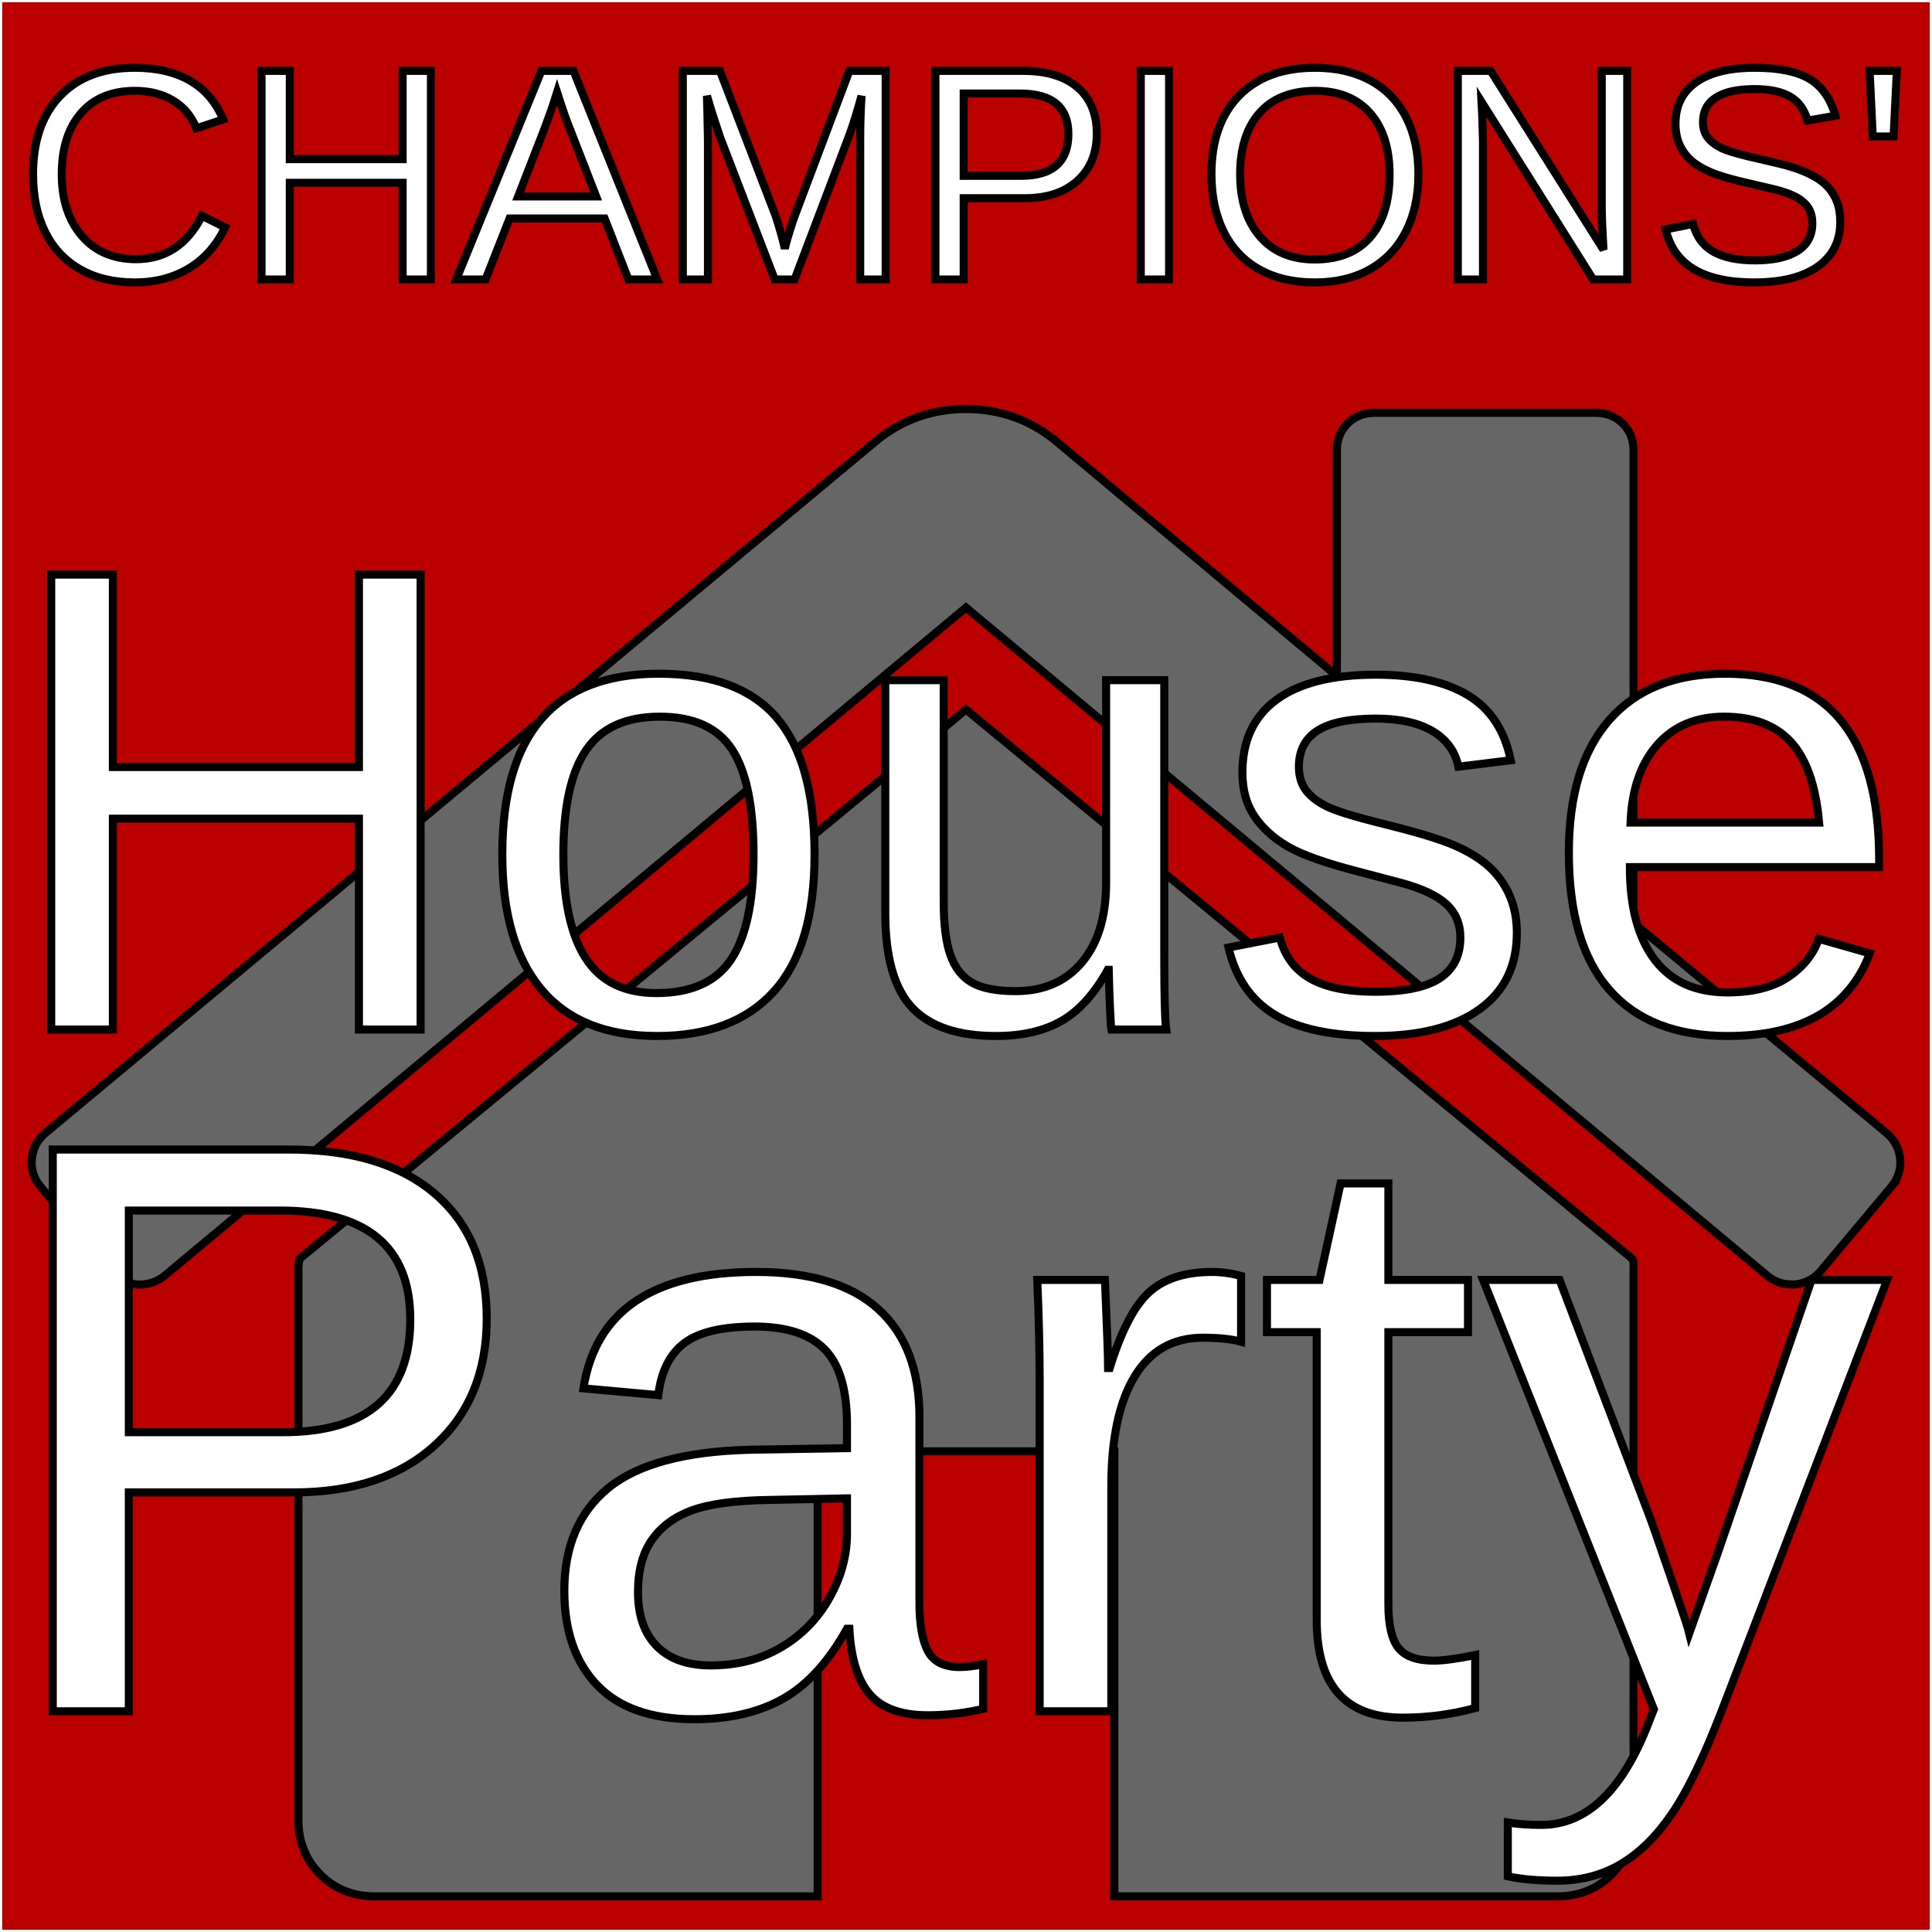
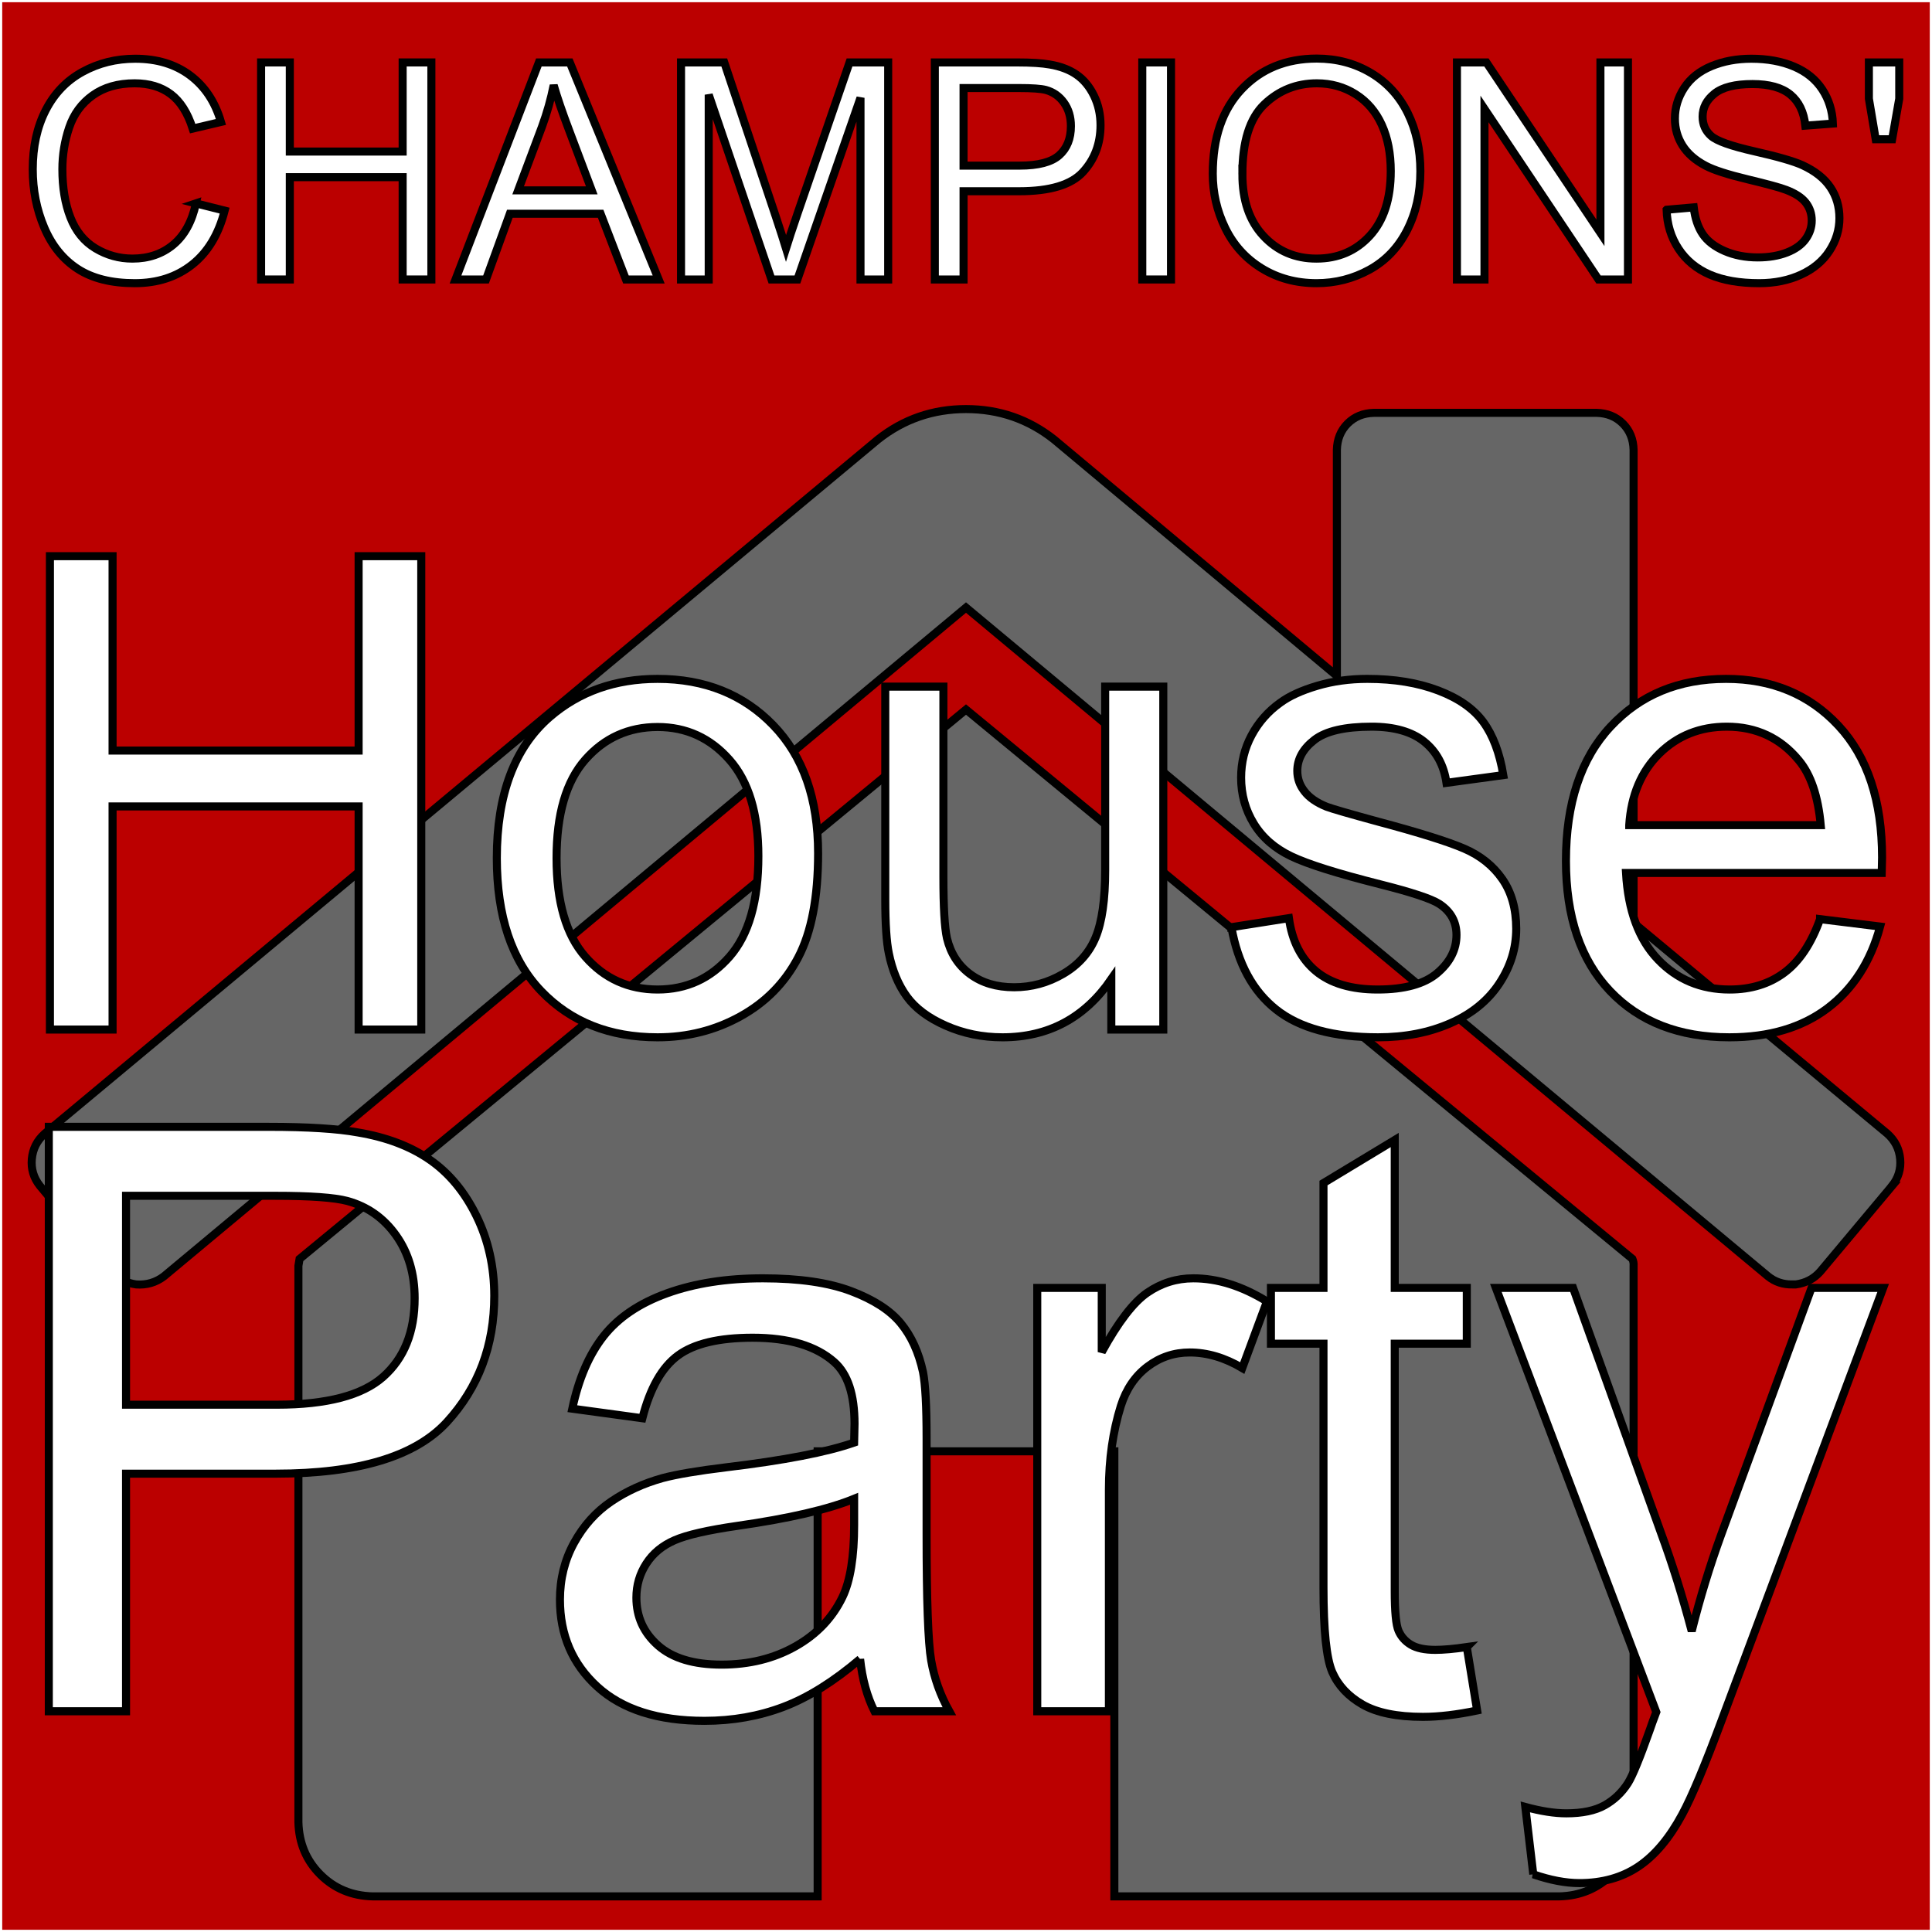
<svg xmlns="http://www.w3.org/2000/svg" width="960" height="960" id="svg2" version="1.1">
  <defs id="defs4" />
  <g id="layer1" transform="translate(1.2218952e-5,-92.36217)">
    <rect style="fill:#bb0000;fill-opacity:1;stroke:#ffffff;stroke-width:1.1;stroke-miterlimit:4;stroke-opacity:1;stroke-dasharray:none" id="rect2985" width="958.9" height="958.9" x="0.55" y="92.912" />
    <g style="font-size:1032.001px;font-style:normal;font-variant:normal;font-weight:normal;font-stretch:normal;line-height:125%;letter-spacing:0px;word-spacing:0px;fill:#666666;fill-opacity:1;stroke:#000000;stroke-width:4;stroke-miterlimit:4;stroke-opacity:1;font-family:FontAwesome;-inkscape-font-specification:FontAwesome" id="text3788">
      <path d="m 811.722,721.367 c 0.095,-1.151 -0.097,-2.303 -0.576,-3.455 L 480,444.932 148.854,717.912 c -0.192,1.152 -0.384,2.304 -0.576,3.455 l 0,276.435 c 0.276,10.354 3.899,19.017 10.87,25.988 6.971,6.971 15.633,10.594 25.988,10.87 l 221.148,0 0,-221.148 147.432,0 0,221.148 221.148,0 c 10.354,-0.276 19.016,-3.899 25.988,-10.87 6.97,-6.971 10.593,-15.633 10.87,-25.988 z m 128.427,-39.738 c 3.143,-3.959 4.486,-8.422 4.031,-13.39 -0.457,-4.967 -2.569,-9.142 -6.335,-12.526 l -126.124,-104.815 0,-234.97 c -0.121,-5.302 -1.897,-9.67 -5.327,-13.102 -3.432,-3.431 -7.8,-5.206 -13.102,-5.327 l -110.574,0 c -5.304,0.121 -9.671,1.896 -13.102,5.327 -3.432,3.432 -5.208,7.799 -5.327,13.102 l 0,112.302 L 523.769,310.746 C 511.05,300.668 496.461,295.629 480,295.628 c -16.462,7.5e-4 -31.051,5.04 -43.769,15.118 L 22.154,655.714 c -3.767,3.384 -5.879,7.559 -6.335,12.526 -0.456,4.968 0.888,9.431 4.031,13.39 l 35.706,42.617 c 3.167,3.552 7.199,5.663 12.094,6.335 5.183,0.384 9.79,-0.96 13.822,-4.031 L 480,394.252 878.528,726.551 c 3.455,2.784 7.486,4.128 12.094,4.031 0.575,3e-4 1.151,3e-4 1.728,0 4.894,-0.672 8.926,-2.783 12.094,-6.335 l 35.706,-42.617 z" style="" id="path3458" />
    </g>
-     <text xml:space="preserve" style="font-size:150.676px;font-style:normal;font-variant:normal;font-weight:normal;font-stretch:normal;line-height:125%;letter-spacing:0px;word-spacing:0px;fill:#ffffff;fill-opacity:1;stroke:#000000;stroke-width:4;stroke-miterlimit:4;stroke-opacity:1;stroke-dasharray:none;font-family:Arial;-inkscape-font-specification:Arial" x="8.77" y="231.25" id="text3755" transform="scale(1.000072,0.9999279)">
+   </g>
+   <g id="layer13" style="display:none">
+     <text xml:space="preserve" style="font-size:150.676px;font-style:normal;font-variant:normal;font-weight:normal;font-stretch:normal;line-height:125%;letter-spacing:0px;word-spacing:0px;fill:#ffffff;fill-opacity:1;stroke:#000000;stroke-width:4;stroke-miterlimit:4;stroke-opacity:1;stroke-dasharray:none;font-family:Arial;-inkscape-font-specification:Arial" x="8.77" y="231.25" id="text3755" transform="matrix(1.000072,0,0,0.9999279,1.2218952e-5,-92.36217)">
      <tspan id="tspan3757" x="8.77" y="231.25" style="stroke:#000000;stroke-width:4;stroke-opacity:1">CHAMPIONS'</tspan>
    </text>
-     <text xml:space="preserve" style="font-size:328.597px;font-style:normal;font-variant:normal;font-weight:normal;font-stretch:normal;line-height:125%;letter-spacing:0px;word-spacing:0px;fill:#ffffff;fill-opacity:1;stroke:#000000;stroke-width:4;stroke-miterlimit:4;stroke-opacity:1;stroke-dasharray:none;font-family:Arial;-inkscape-font-specification:Arial" x="-1.504" y="603.942" id="text3759">
+     <text transform="translate(1.2218952e-5,-92.36217)" xml:space="preserve" style="font-size:328.597px;font-style:normal;font-variant:normal;font-weight:normal;font-stretch:normal;line-height:125%;letter-spacing:0px;word-spacing:0px;fill:#ffffff;fill-opacity:1;stroke:#000000;stroke-width:4;stroke-miterlimit:4;stroke-opacity:1;stroke-dasharray:none;font-family:Arial;-inkscape-font-specification:Arial" x="-1.504" y="603.942" id="text3759">
      <tspan id="tspan3761" x="-1.504" y="603.942">House</tspan>
    </text>
-     <text xml:space="preserve" style="font-size:405.402px;font-style:normal;font-variant:normal;font-weight:normal;font-stretch:normal;line-height:125%;letter-spacing:0px;word-spacing:0px;fill:#ffffff;fill-opacity:1;stroke:#000000;stroke-width:4;stroke-miterlimit:4;stroke-opacity:1;stroke-dasharray:none;font-family:Arial;-inkscape-font-specification:Arial" x="-7.005" y="941.999" id="text3759-1" transform="scale(0.9992746,1.000726)">
+     <text xml:space="preserve" style="font-size:405.402px;font-style:normal;font-variant:normal;font-weight:normal;font-stretch:normal;line-height:125%;letter-spacing:0px;word-spacing:0px;fill:#ffffff;fill-opacity:1;stroke:#000000;stroke-width:4;stroke-miterlimit:4;stroke-opacity:1;stroke-dasharray:none;font-family:Arial;-inkscape-font-specification:Arial" x="-7.005" y="941.999" id="text3759-1" transform="matrix(0.9992746,0,0,1.000726,1.2218952e-5,-92.36217)">
      <tspan id="tspan3761-7" x="-7.005" y="941.999" style="stroke:#000000;stroke-width:4;stroke-opacity:1">Party</tspan>
    </text>
  </g>
+   <g id="layer14">
+     <g transform="scale(1.000072,0.9999279)" style="font-size:150.676px;font-style:normal;font-variant:normal;font-weight:normal;font-stretch:normal;line-height:125%;letter-spacing:0px;word-spacing:0px;fill:#ffffff;fill-opacity:1;stroke:#000000;stroke-width:4;stroke-miterlimit:4;stroke-opacity:1;display:inline;font-family:Arial;-inkscape-font-specification:Arial" id="text3755-8">
+       <path d="m 97.352,101.065 14.273,3.605 c -2.992,11.723 -8.375,20.662 -16.149,26.817 -7.774,6.156 -17.277,9.233 -28.509,9.233 -11.625,0 -21.079,-2.367 -28.362,-7.1 -7.284,-4.733 -12.826,-11.588 -16.627,-20.564 -3.801,-8.976 -5.702,-18.614 -5.702,-28.914 -8e-6,-11.232 2.146,-21.029 6.438,-29.392 4.292,-8.363 10.398,-14.714 18.32,-19.055 7.921,-4.341 16.64,-6.511 26.155,-6.511 10.791,1.09e-4 19.864,2.747 27.222,8.24 7.357,5.494 12.483,13.219 15.377,23.175 l -14.052,3.311 c -2.502,-7.848 -6.131,-13.562 -10.889,-17.142 -4.758,-3.58 -10.742,-5.371 -17.952,-5.371 -8.289,9.7e-5 -15.217,1.987 -20.784,5.959 -5.567,3.973 -9.479,9.307 -11.735,16.002 -2.256,6.695 -3.384,13.599 -3.384,20.711 -2.2e-5,9.172 1.337,17.179 4.01,24.021 2.673,6.842 6.83,11.956 12.471,15.34 5.641,3.384 11.747,5.077 18.32,5.077 7.995,1e-5 14.763,-2.305 20.306,-6.916 5.542,-4.611 9.295,-11.453 11.257,-20.527 z" style="stroke:#000000" id="path4943" />
+       <path d="m 129.724,138.881 0,-107.857 14.273,0 0,44.291 56.062,0 0,-44.291 14.273,0 0,107.857 -14.273,0 0,-50.839 -56.062,0 0,50.839 z" style="stroke:#000000" id="path4945" />
+       <path d="m 226.324,138.881 41.421,-107.857 15.377,0 44.144,107.857 -16.26,0 -12.581,-32.666 -45.1,0 -11.845,32.666 z m 31.121,-44.291 36.566,0 -11.257,-29.87 c -3.433,-9.074 -5.984,-16.529 -7.652,-22.366 -1.373,6.916 -3.311,13.783 -5.812,20.6 z" style="stroke:#000000" id="path4947" />
+       <path d="m 338.375,138.881 0,-107.857 21.483,0 25.53,76.368 c 2.354,7.112 4.071,12.434 5.15,15.965 1.226,-3.924 3.139,-9.687 5.739,-17.29 l 25.824,-75.044 19.202,0 0,107.857 -13.758,0 0,-90.273 -31.342,90.273 -12.875,0 -31.195,-91.818 0,91.818 z" style="stroke:#000000" id="path4949" />
+       <path d="m 464.478,138.881 0,-107.857 40.686,0 c 7.161,1.08e-4 12.63,0.343 16.407,1.03 5.297,0.883 9.736,2.563 13.317,5.04 3.58,2.477 6.462,5.947 8.645,10.411 2.183,4.463 3.274,9.368 3.274,14.715 -9e-5,9.172 -2.918,16.934 -8.755,23.286 -5.837,6.352 -16.382,9.528 -31.636,9.528 l -27.663,0 0,43.849 z m 14.273,-56.577 27.884,0 c 9.221,5.6e-5 15.769,-1.717 19.644,-5.15 3.875,-3.433 5.812,-8.265 5.812,-14.494 -8e-5,-4.512 -1.14,-8.375 -3.421,-11.588 -2.281,-3.213 -5.285,-5.334 -9.013,-6.364 -2.403,-0.638 -6.842,-0.956 -13.317,-0.956 l -27.59,0 z" style="stroke:#000000" id="path4951" />
+       <path d="m 567.553,138.881 0,-107.857 14.273,0 0,107.857 z" style="stroke:#000000" id="path4953" />
+       <path d="m 602.574,86.35 c -10e-6,-17.903 4.807,-31.918 14.42,-42.047 9.613,-10.128 22.023,-15.193 37.228,-15.193 9.957,1.1e-4 18.933,2.379 26.928,7.137 7.995,4.758 14.089,11.392 18.283,19.901 4.194,8.51 6.29,18.16 6.29,28.951 -1.1e-4,10.938 -2.207,20.723 -6.622,29.355 -4.414,8.633 -10.668,15.168 -18.761,19.607 -8.093,4.439 -16.824,6.658 -26.192,6.658 -10.153,0 -19.227,-2.452 -27.222,-7.357 -7.995,-4.905 -14.052,-11.6 -18.172,-20.085 -4.12,-8.485 -6.18,-17.461 -6.18,-26.928 z m 14.714,0.221 c -3e-5,12.998 3.495,23.237 10.484,30.717 6.989,7.48 15.757,11.22 26.302,11.22 10.742,1e-5 19.582,-3.777 26.523,-11.33 6.94,-7.553 10.41,-18.27 10.411,-32.151 -9e-5,-8.78 -1.484,-16.443 -4.451,-22.991 -2.968,-6.548 -7.308,-11.624 -13.022,-15.23 -5.714,-3.605 -12.127,-5.407 -19.239,-5.408 -10.104,9.7e-5 -18.798,3.47 -26.081,10.411 -7.284,6.94 -10.926,18.528 -10.926,34.763 z" style="stroke:#000000" id="path4955" />
+       <path d="m 723.895,138.881 0,-107.857 14.641,0 56.651,84.682 0,-84.682 13.684,0 0,107.857 -14.641,0 -56.651,-84.756 0,84.756 z" style="stroke:#000000" id="path4957" />
+       <path d="m 828.074,104.228 13.464,-1.177 c 0.638,5.395 2.121,9.822 4.451,13.28 2.33,3.458 5.947,6.254 10.852,8.387 4.905,2.134 10.423,3.2 16.554,3.2 5.444,1e-5 10.251,-0.809 14.42,-2.428 4.169,-1.619 7.271,-3.838 9.307,-6.658 2.035,-2.82 3.053,-5.898 3.053,-9.233 -8e-5,-3.384 -0.981,-6.339 -2.943,-8.865 -1.962,-2.526 -5.199,-4.647 -9.712,-6.364 -2.894,-1.128 -9.295,-2.882 -19.202,-5.26 -9.908,-2.379 -16.848,-4.623 -20.821,-6.732 -5.15,-2.698 -8.988,-6.045 -11.514,-10.043 -2.526,-3.997 -3.789,-8.473 -3.789,-13.427 -10e-6,-5.444 1.545,-10.533 4.635,-15.266 3.09,-4.733 7.602,-8.326 13.537,-10.778 5.935,-2.452 12.532,-3.679 19.791,-3.679 7.995,1.09e-4 15.046,1.288 21.152,3.863 6.106,2.575 10.803,6.364 14.089,11.367 3.286,5.003 5.052,10.668 5.297,16.995 l -13.684,1.03 c -0.736,-6.818 -3.225,-11.968 -7.468,-15.45 -4.243,-3.482 -10.509,-5.224 -18.798,-5.224 -8.633,9.7e-5 -14.923,1.582 -18.871,4.745 -3.948,3.164 -5.923,6.977 -5.923,11.441 -3e-5,3.875 1.398,7.063 4.194,9.564 2.747,2.502 9.92,5.064 21.52,7.688 11.6,2.624 19.558,4.917 23.874,6.879 6.278,2.894 10.913,6.56 13.905,10.999 2.992,4.439 4.488,9.552 4.488,15.34 -9e-5,5.739 -1.643,11.146 -4.929,16.223 -3.286,5.077 -8.007,9.025 -14.163,11.845 -6.156,2.82 -13.084,4.23 -20.784,4.23 -9.761,0 -17.939,-1.422 -24.536,-4.267 -6.597,-2.845 -11.772,-7.124 -15.524,-12.838 -3.752,-5.714 -5.726,-12.176 -5.923,-19.386 z" style="stroke:#000000" id="path4959" />
+       <path d="m 931.958,69.208 -3.384,-20.159 0,-18.025 15.082,0 0,18.025 -3.531,20.159 z" style="stroke:#000000" id="path4961" />
+     </g>
+     <g style="font-size:328.597px;font-style:normal;font-variant:normal;font-weight:normal;font-stretch:normal;line-height:125%;letter-spacing:0px;word-spacing:0px;fill:#ffffff;fill-opacity:1;stroke:#000000;stroke-width:4;stroke-miterlimit:4;stroke-opacity:1;display:inline;font-family:Arial;-inkscape-font-specification:Arial" id="text3759-4">
+       <path d="m 24.809,511.58 0,-235.217 31.127,0 0,96.59 122.261,0 0,-96.59 31.127,0 0,235.217 -31.127,0 0,-110.87 -122.261,0 0,110.87 z" style="" id="path4964" />
+       <path d="m 246.869,426.382 c -1e-5,-31.555 8.771,-54.927 26.313,-70.116 14.654,-12.622 32.517,-18.933 53.59,-18.933 23.425,1.7e-4 42.572,7.675 57.44,23.024 14.868,15.35 22.302,36.556 22.302,63.618 -1.7e-4,21.928 -3.289,39.176 -9.868,51.744 -6.579,12.568 -16.152,22.329 -28.72,29.282 -12.569,6.953 -26.287,10.429 -41.155,10.429 -23.853,-10e-6 -43.134,-7.648 -57.841,-22.944 -14.708,-15.296 -22.062,-37.331 -22.062,-66.105 z m 29.683,0 c -4e-5,21.821 4.76,38.16 14.28,49.017 9.52,10.857 21.5,16.285 35.94,16.285 14.333,2e-5 26.26,-5.455 35.78,-16.366 9.52,-10.91 14.28,-27.544 14.28,-49.899 -1.4e-4,-21.072 -4.787,-37.037 -14.36,-47.894 -9.574,-10.857 -21.473,-16.285 -35.7,-16.285 -14.44,1.5e-4 -26.42,5.402 -35.94,16.205 -9.52,10.804 -14.28,27.116 -14.28,48.937 z" style="" id="path4966" />
+       <path d="m 552.202,511.58 0,-25.03 c -13.264,19.254 -31.287,28.881 -54.071,28.881 -10.055,-10e-6 -19.441,-1.925 -28.159,-5.776 -8.718,-3.851 -15.189,-8.691 -19.414,-14.521 -4.225,-5.83 -7.193,-12.97 -8.905,-21.42 -1.177,-5.669 -1.765,-14.654 -1.765,-26.955 l 0,-105.575 28.881,0 0,94.504 c -5e-5,15.082 0.588,25.244 1.765,30.485 1.818,7.595 5.669,13.558 11.552,17.89 5.883,4.332 13.157,6.498 21.821,6.498 8.664,2e-5 16.793,-2.22 24.388,-6.659 7.594,-4.439 12.969,-10.483 16.125,-18.131 3.155,-7.648 4.733,-18.746 4.733,-33.293 l 0,-91.295 28.881,0 0,170.396 z" style="" id="path4968" />
+       <path d="m 611.888,460.718 28.56,-4.493 c 1.604,11.445 6.07,20.216 13.397,26.313 7.327,6.097 17.569,9.146 30.726,9.146 13.264,2e-5 23.104,-2.701 29.522,-8.103 6.418,-5.402 9.627,-11.739 9.627,-19.013 -1.2e-4,-6.525 -2.835,-11.659 -8.504,-15.403 -3.958,-2.567 -13.799,-5.83 -29.522,-9.787 -21.179,-5.348 -35.86,-9.974 -44.043,-13.879 -8.183,-3.904 -14.387,-9.306 -18.612,-16.205 -4.225,-6.899 -6.338,-14.52 -6.338,-22.864 -10e-6,-7.594 1.738,-14.627 5.215,-21.099 3.476,-6.471 8.21,-11.846 14.2,-16.125 4.492,-3.316 10.616,-6.124 18.371,-8.424 7.755,-2.3 16.071,-3.449 24.95,-3.45 13.371,1.7e-4 25.11,1.926 35.218,5.776 10.108,3.851 17.569,9.065 22.382,15.644 4.813,6.579 8.129,15.376 9.948,26.394 l -28.239,3.851 c -1.284,-8.771 -5.001,-15.617 -11.151,-20.537 -6.151,-4.92 -14.842,-7.38 -26.073,-7.381 -13.264,1.5e-4 -22.73,2.193 -28.399,6.578 -5.669,4.386 -8.504,9.52 -8.504,15.403 -5e-5,3.744 1.177,7.113 3.53,10.108 2.353,3.102 6.043,5.669 11.071,7.702 2.888,1.07 11.392,3.53 25.511,7.381 20.43,5.455 34.683,9.921 42.759,13.397 8.076,3.476 14.413,8.531 19.013,15.162 4.599,6.632 6.899,14.868 6.899,24.709 -1.5e-4,9.627 -2.808,18.692 -8.424,27.196 -5.616,8.504 -13.718,15.082 -24.308,19.735 -10.59,4.653 -22.57,6.979 -35.94,6.979 -22.142,-10e-6 -39.016,-4.6 -50.621,-13.799 -11.606,-9.199 -19.013,-22.837 -22.222,-40.914 z" style="" id="path4970" />
+       <path d="m 904.385,456.707 29.843,3.69 c -4.707,17.435 -13.424,30.966 -26.153,40.593 -12.729,9.627 -28.988,14.44 -48.776,14.44 -24.923,-10e-6 -44.685,-7.675 -59.286,-23.024 -14.601,-15.349 -21.901,-36.876 -21.901,-64.58 -2e-5,-28.667 7.381,-50.915 22.142,-66.746 14.761,-15.831 33.908,-23.746 57.44,-23.746 22.784,1.7e-4 41.395,7.755 55.836,23.265 14.44,15.51 21.66,37.331 21.66,65.463 -1.7e-4,1.712 -0.054,4.279 -0.16,7.702 l -127.075,0 c 1.07,18.719 6.364,33.052 15.884,43 9.52,9.948 21.393,14.922 35.619,14.922 10.589,2e-5 19.628,-2.781 27.116,-8.343 7.487,-5.562 13.424,-14.44 17.81,-26.634 z m -94.825,-46.69 95.146,0 c -1.284,-14.333 -4.921,-25.083 -10.91,-32.25 -9.199,-11.124 -21.126,-16.686 -35.78,-16.687 -13.264,1.5e-4 -24.415,4.439 -33.453,13.317 -9.039,8.878 -14.039,20.751 -15.002,35.619 z" style="" id="path4972" />
+     </g>
+     <g transform="scale(0.9992746,1.000726)" style="font-size:405.402px;font-style:normal;font-variant:normal;font-weight:normal;font-stretch:normal;line-height:125%;letter-spacing:0px;word-spacing:0px;fill:#ffffff;fill-opacity:1;stroke:#000000;stroke-width:4;stroke-miterlimit:4;stroke-opacity:1;display:inline;font-family:Arial;-inkscape-font-specification:Arial" id="text3759-1-7">
+       <path d="m 24.271,849.703 0,-290.195 109.467,0 c 19.267,2.9e-4 33.981,0.924 44.143,2.771 14.252,2.376 26.195,6.896 35.829,13.56 9.633,6.665 17.386,16.001 23.259,28.01 5.872,12.009 8.809,25.206 8.809,39.59 -2.5e-4,24.678 -7.852,45.562 -23.556,62.651 -15.704,17.09 -44.077,25.635 -85.119,25.635 l -74.429,0 0,117.978 z m 38.402,-152.224 75.023,0 c 24.81,1.5e-4 42.427,-4.619 52.853,-13.857 10.425,-9.238 15.638,-22.236 15.638,-38.996 -2.2e-4,-12.141 -3.068,-22.533 -9.205,-31.177 -6.137,-8.644 -14.22,-14.351 -24.249,-17.123 -6.467,-1.715 -18.41,-2.573 -35.829,-2.573 l -74.231,0 z" style="stroke:#000000" id="path4975" />
+       <path d="m 427.694,823.772 c -13.197,11.217 -25.899,19.135 -38.105,23.754 -12.207,4.619 -25.305,6.928 -39.293,6.928 -23.094,-10e-6 -40.844,-5.642 -53.249,-16.925 -12.405,-11.283 -18.607,-25.701 -18.607,-43.252 -1e-5,-10.293 2.342,-19.696 7.027,-28.208 4.685,-8.512 10.821,-15.341 18.409,-20.488 7.588,-5.147 16.133,-9.04 25.635,-11.679 6.994,-1.847 17.552,-3.629 31.672,-5.345 28.769,-3.431 49.949,-7.522 63.542,-12.273 0.132,-4.883 0.198,-7.984 0.198,-9.304 -1.6e-4,-14.516 -3.365,-24.744 -10.095,-30.682 -9.106,-8.05 -22.632,-12.075 -40.58,-12.075 -16.76,1.9e-4 -29.132,2.936 -37.116,8.809 -7.984,5.873 -13.89,16.265 -17.717,31.177 l -34.839,-4.751 c 3.167,-14.912 8.38,-26.954 15.638,-36.126 7.258,-9.171 17.749,-16.232 31.474,-21.181 13.724,-4.949 29.626,-7.423 47.706,-7.423 17.947,2.2e-4 32.53,2.112 43.747,6.334 11.217,4.223 19.465,9.535 24.744,15.935 5.278,6.401 8.974,14.484 11.085,24.249 1.188,6.071 1.781,17.024 1.782,32.86 l 0,47.508 c -1.9e-4,33.124 0.759,54.073 2.276,62.849 1.517,8.776 4.52,17.189 9.007,25.239 l -37.215,0 c -3.695,-7.39 -6.071,-16.034 -7.126,-25.931 z m -2.969,-79.576 c -12.933,5.279 -32.332,9.766 -58.197,13.461 -14.648,2.112 -25.008,4.487 -31.078,7.126 -6.071,2.639 -10.755,6.499 -14.054,11.58 -3.299,5.081 -4.949,10.722 -4.949,16.925 -5e-5,9.502 3.596,17.42 10.788,23.754 7.192,6.334 17.716,9.502 31.573,9.502 13.724,2e-5 25.931,-3.002 36.621,-9.007 10.689,-6.004 18.541,-14.219 23.556,-24.645 3.827,-8.05 5.74,-19.927 5.741,-35.631 z" style="stroke:#000000" id="path4977" />
+       <path d="m 515.782,849.703 0,-210.223 32.068,0 0,31.87 c 8.182,-14.912 15.737,-24.744 22.665,-29.495 6.928,-4.751 14.549,-7.126 22.863,-7.126 12.009,2.2e-4 24.216,3.827 36.621,11.481 l -12.273,33.058 c -8.71,-5.147 -17.42,-7.72 -26.129,-7.72 -7.786,1.8e-4 -14.78,2.343 -20.983,7.027 -6.203,4.685 -10.623,11.184 -13.263,19.498 -3.959,12.669 -5.939,26.525 -5.939,41.57 l 0,110.06 z" style="stroke:#000000" id="path4979" />
+       <path d="m 729.37,817.833 5.147,31.474 c -10.03,2.111 -19.003,3.167 -26.921,3.167 -12.933,0 -22.962,-2.045 -30.088,-6.136 -7.126,-4.091 -12.141,-9.469 -15.044,-16.133 -2.903,-6.664 -4.355,-20.686 -4.355,-42.064 l 0,-120.948 -26.129,0 0,-27.713 26.129,0 0,-52.061 35.433,-21.379 0,73.44 35.829,0 0,27.713 -35.829,0 0,122.927 c -7e-5,10.161 0.627,16.694 1.881,19.597 1.254,2.903 3.299,5.213 6.136,6.928 2.837,1.716 6.895,2.573 12.174,2.573 3.959,3e-5 9.172,-0.462 15.638,-1.386 z" style="stroke:#000000" id="path4981" />
+       <path d="m 762.428,930.665 -3.959,-33.454 c 7.786,2.111 14.582,3.167 20.389,3.167 7.918,-5e-5 14.252,-1.32 19.003,-3.959 4.751,-2.639 8.644,-6.334 11.679,-11.085 2.243,-3.563 5.872,-12.405 10.887,-26.525 0.66,-1.98 1.715,-4.883 3.167,-8.71 l -79.774,-210.619 38.402,0 43.747,121.739 c 5.674,15.44 10.755,31.672 15.242,48.696 4.091,-16.364 8.974,-32.332 14.648,-47.904 l 44.935,-122.531 35.631,0 -79.972,213.786 c -8.578,23.094 -15.242,38.996 -19.993,47.706 -6.335,11.745 -13.593,20.356 -21.775,25.833 -8.182,5.477 -17.948,8.215 -29.297,8.215 -6.862,-9e-5 -14.516,-1.452 -22.962,-4.355 z" style="stroke:#000000" id="path4983" />
+     </g>
+   </g>
</svg>
